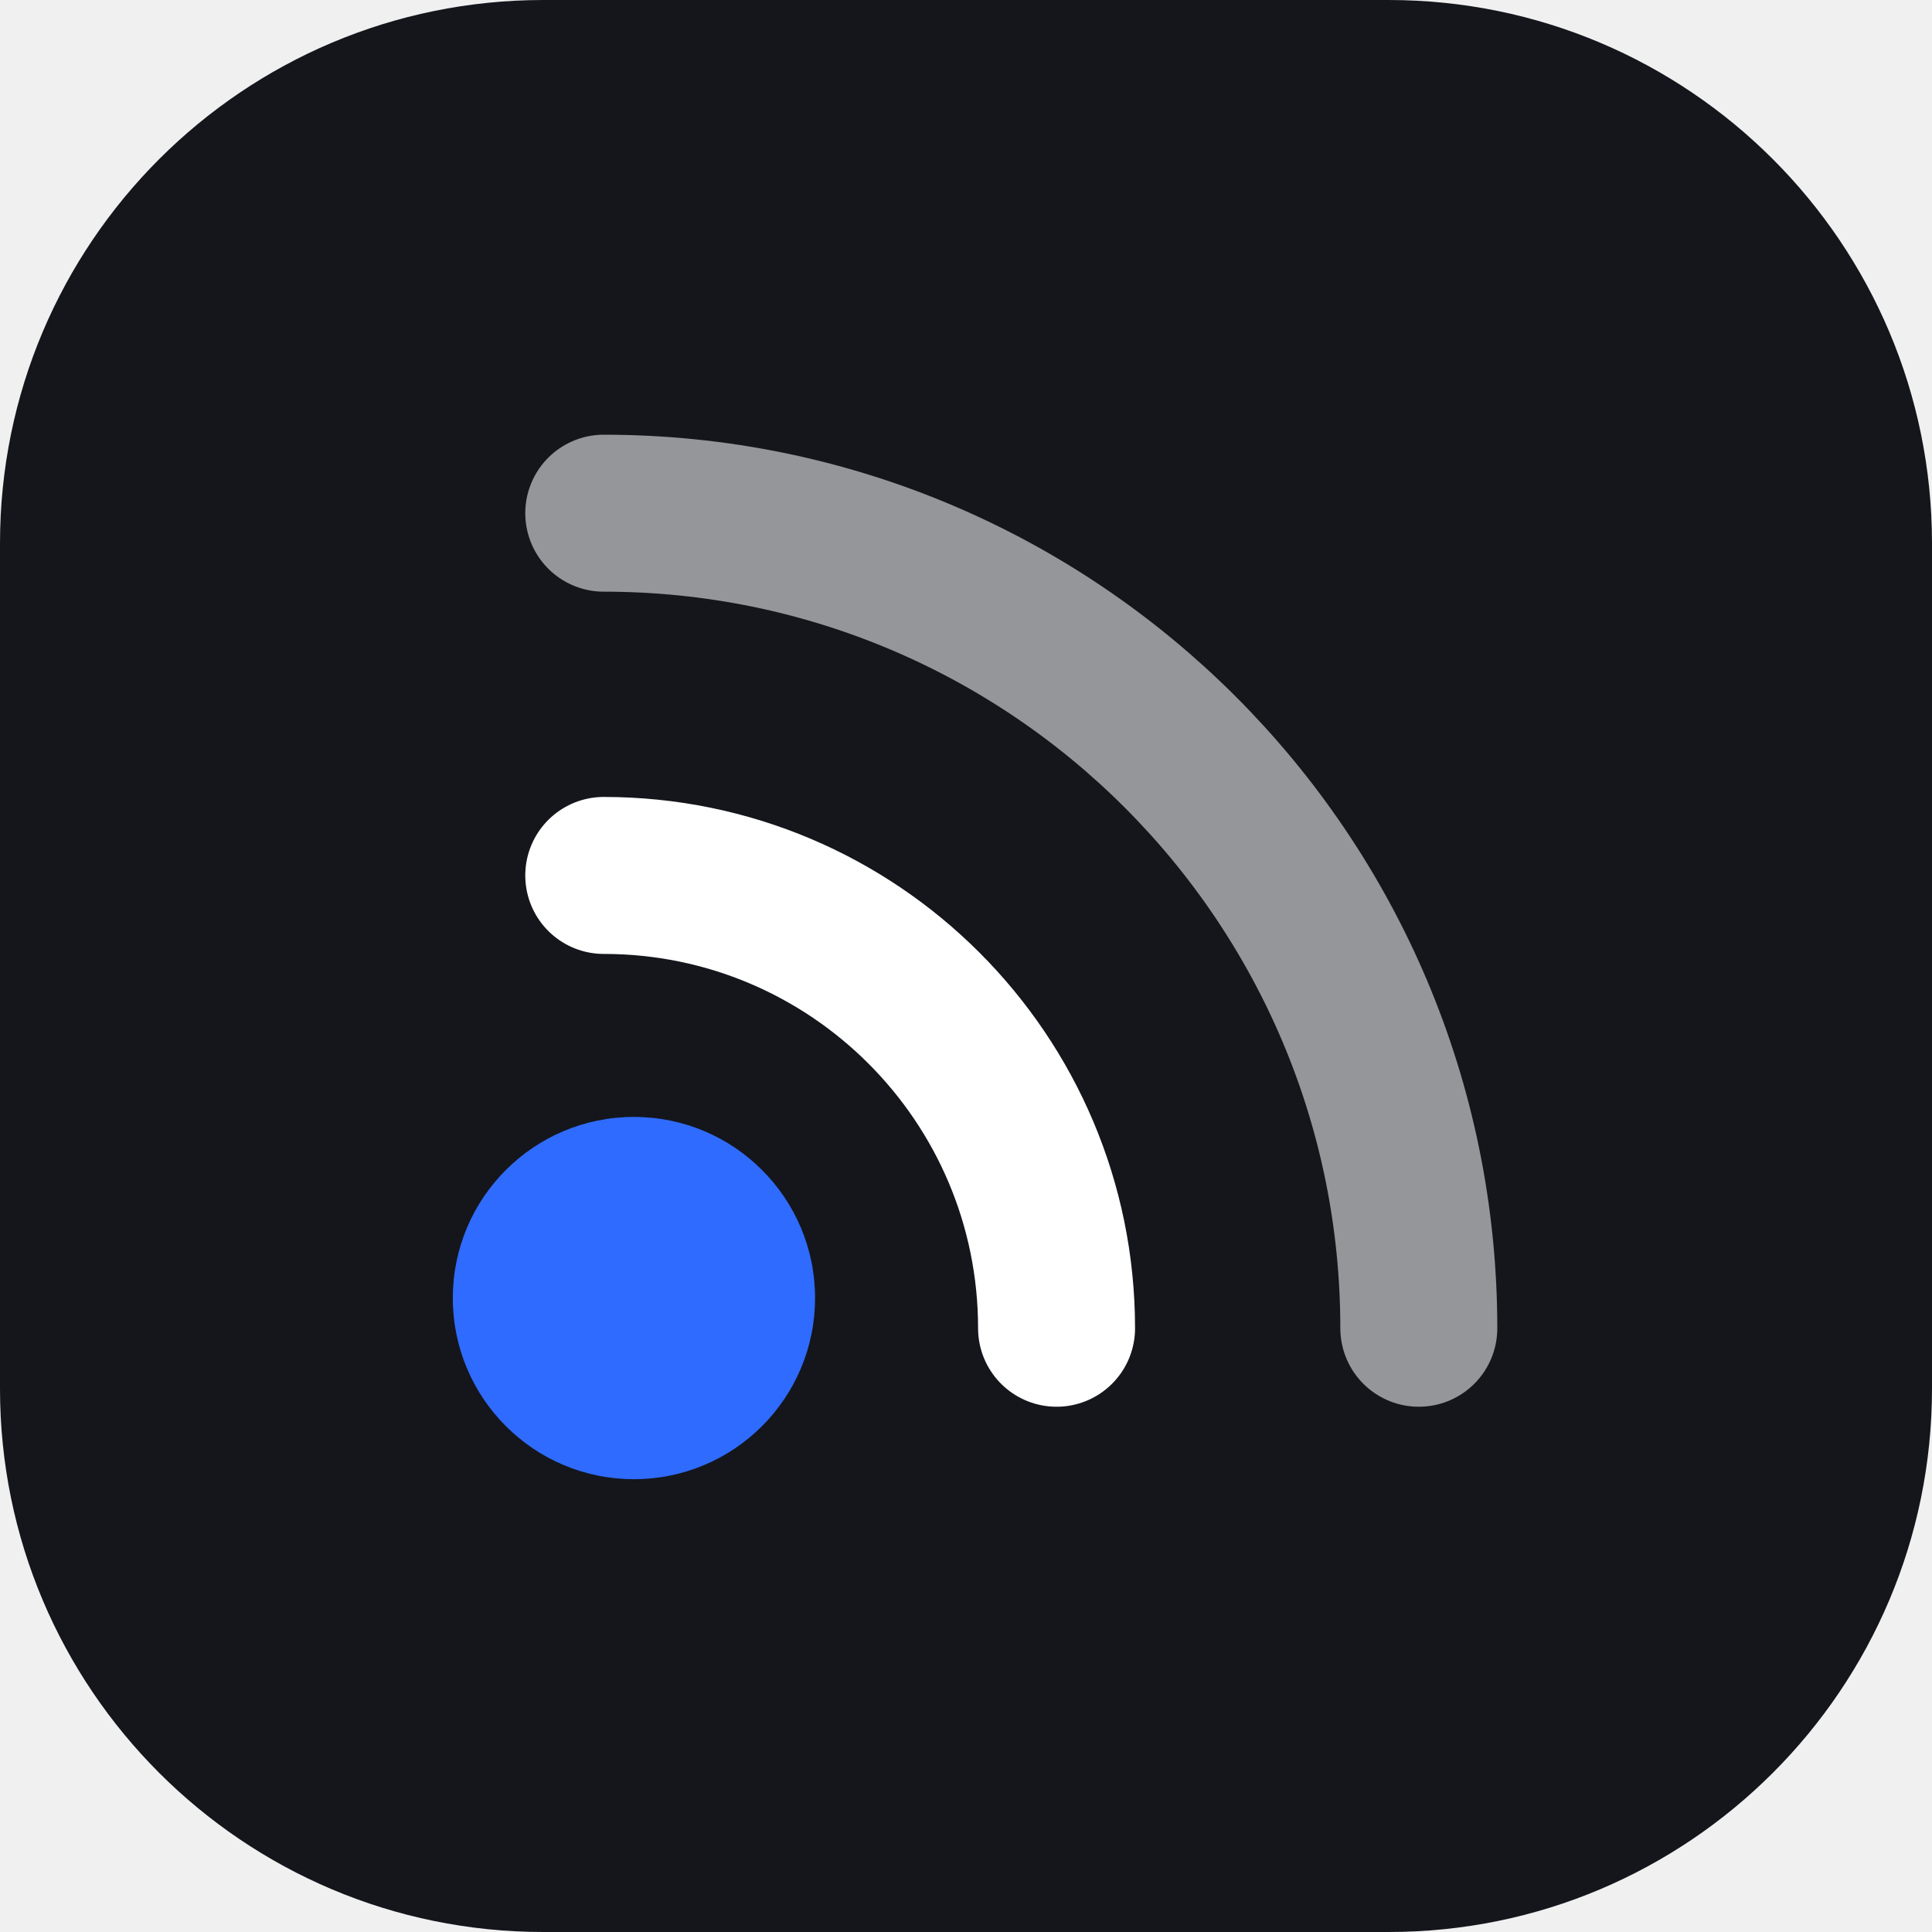
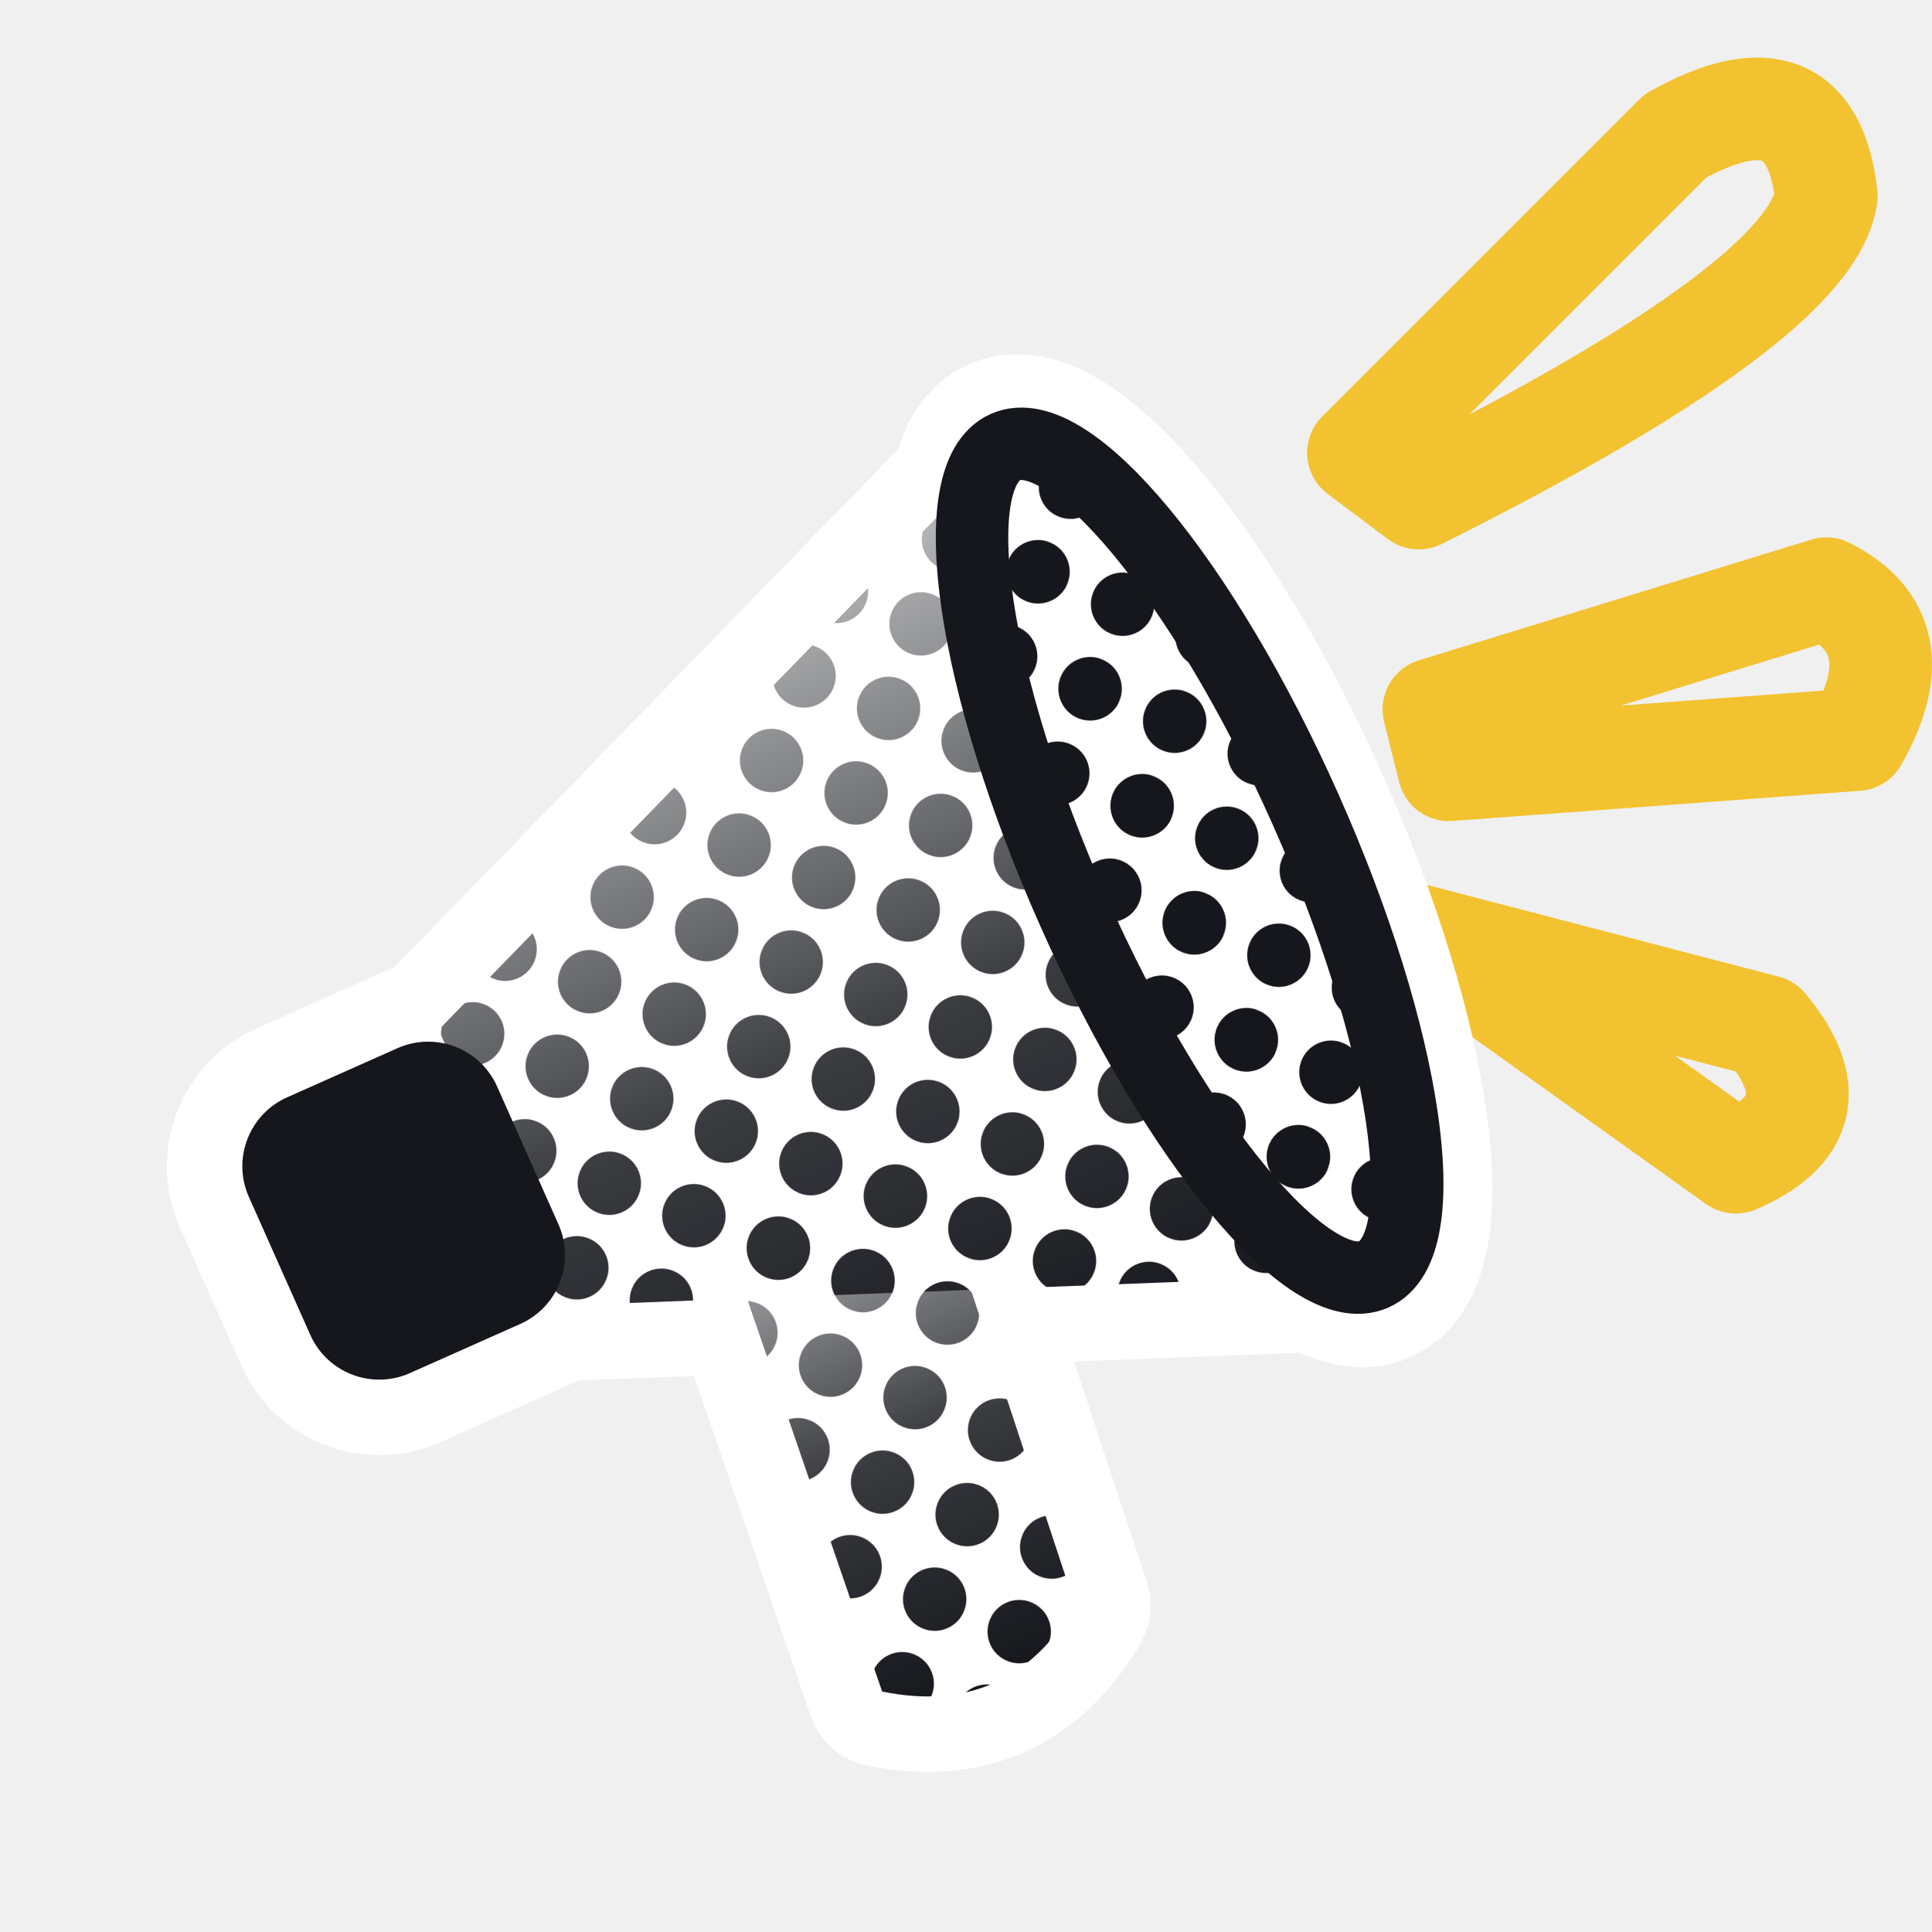
- <svg xmlns="http://www.w3.org/2000/svg" viewBox="0 0 32 32">
-   <rect width="32" height="32" rx="9" fill="#14161c" />
-   <path d="M10 14.5a7.5 7.5 0 0 1 7.5 7.5" fill="none" stroke="#fff" stroke-width="2.6" stroke-linecap="round" />
-   <path d="M10 8.5A13.5 13.5 0 0 1 23.5 22" fill="none" stroke="#fff" stroke-width="2.6" stroke-linecap="round" opacity=".55" />
-   <circle cx="10.5" cy="21.5" r="3" fill="#2f6bff" />
+ <svg xmlns="http://www.w3.org/2000/svg" viewBox="0 0 64 64">
+   <defs>
+     <pattern id="d" width="3" height="3" patternUnits="userSpaceOnUse" patternTransform="rotate(45)">
+       <circle cx="1.5" cy="1.5" r="1.05" fill="#15171c" />
+     </pattern>
+     <linearGradient id="s" x1="0" y1="0" x2="0" y2="1">
+       <stop offset="0" stop-color="#fff" stop-opacity=".72" />
+       <stop offset=".55" stop-color="#fff" stop-opacity=".15" />
+       <stop offset="1" stop-color="#fff" stop-opacity="0" />
+     </linearGradient>
+   </defs>
+   <g fill="none" stroke="#f2c230" stroke-width="3.4" stroke-linejoin="round" stroke-linecap="round">
+     <path d="M45 15 L55.5 4.5 Q60 2 60.5 6.5 Q60 10 47 16.5 Z" />
+     <path d="M47.5 23.5 L60.5 19.5 Q63.5 21 61.5 24.5 L48 25.5 Z" />
+     <path d="M47 31 L58.5 34 Q61 37 57.5 38.5 Z" />
+   </g>
+   <g transform="rotate(-24 32 34)">
+     <g fill="#fff" stroke="#fff" stroke-width="5" stroke-linejoin="round">
+       <rect x="8" y="27" width="10" height="10" rx="2.5" />
+       <path d="M16 27 L41 17 L41 47 L16 37 Z" />
+       <path d="M22 36 L29 38 L27.5 53 Q24 55.5 20.5 53 Z" />
+       <ellipse cx="41" cy="32" rx="4.5" ry="15.5" />
+     </g>
+     <path d="M22 36 L29 38 L27.5 53 Q24 55.5 20.5 53 Z" fill="url(#d)" />
+     <path d="M22 36 L29 38 L27.5 53 Q24 55.5 20.5 53 Z" fill="url(#s)" />
+     <path d="M16 27 L41 17 L41 47 L16 37 Z" fill="url(#d)" />
+     <path d="M16 27 L41 17 L41 47 L16 37 Z" fill="url(#s)" />
+     <rect x="8" y="27" width="9" height="10" rx="2.5" fill="#15171c" />
+     <ellipse cx="41" cy="32" rx="4.2" ry="15" fill="url(#d)" stroke="#15171c" stroke-width="2.4" />
+   </g>
</svg>
